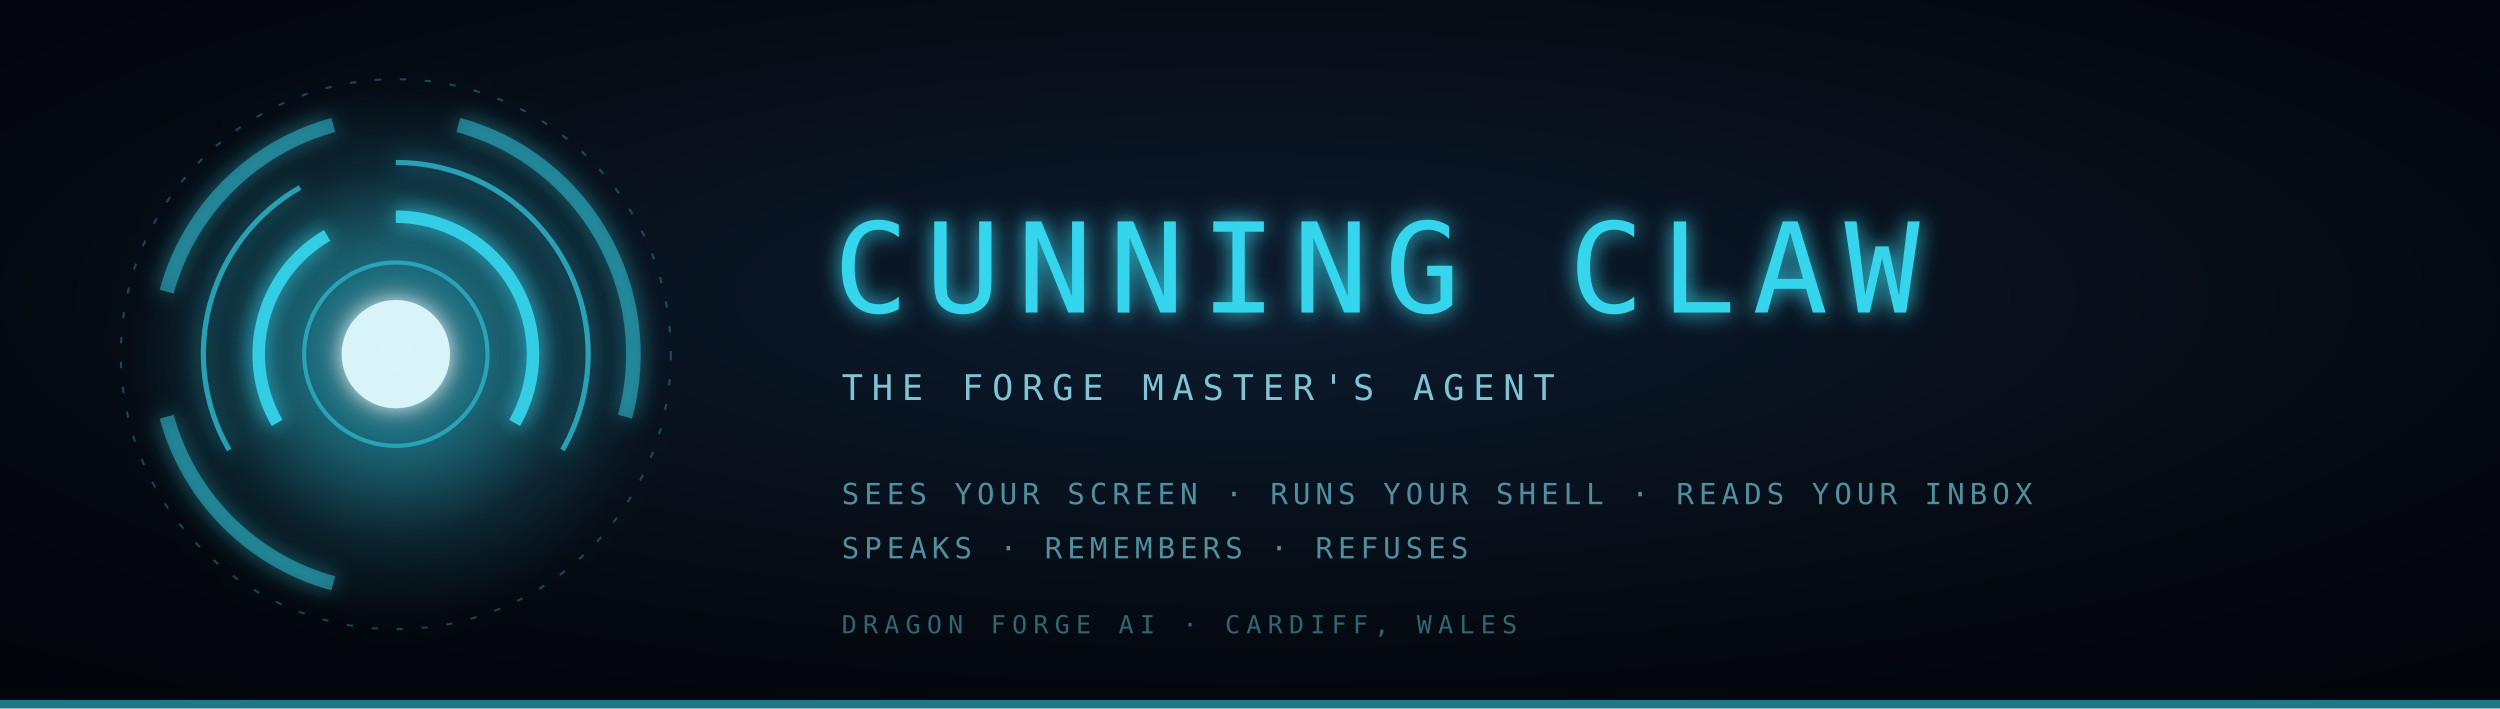
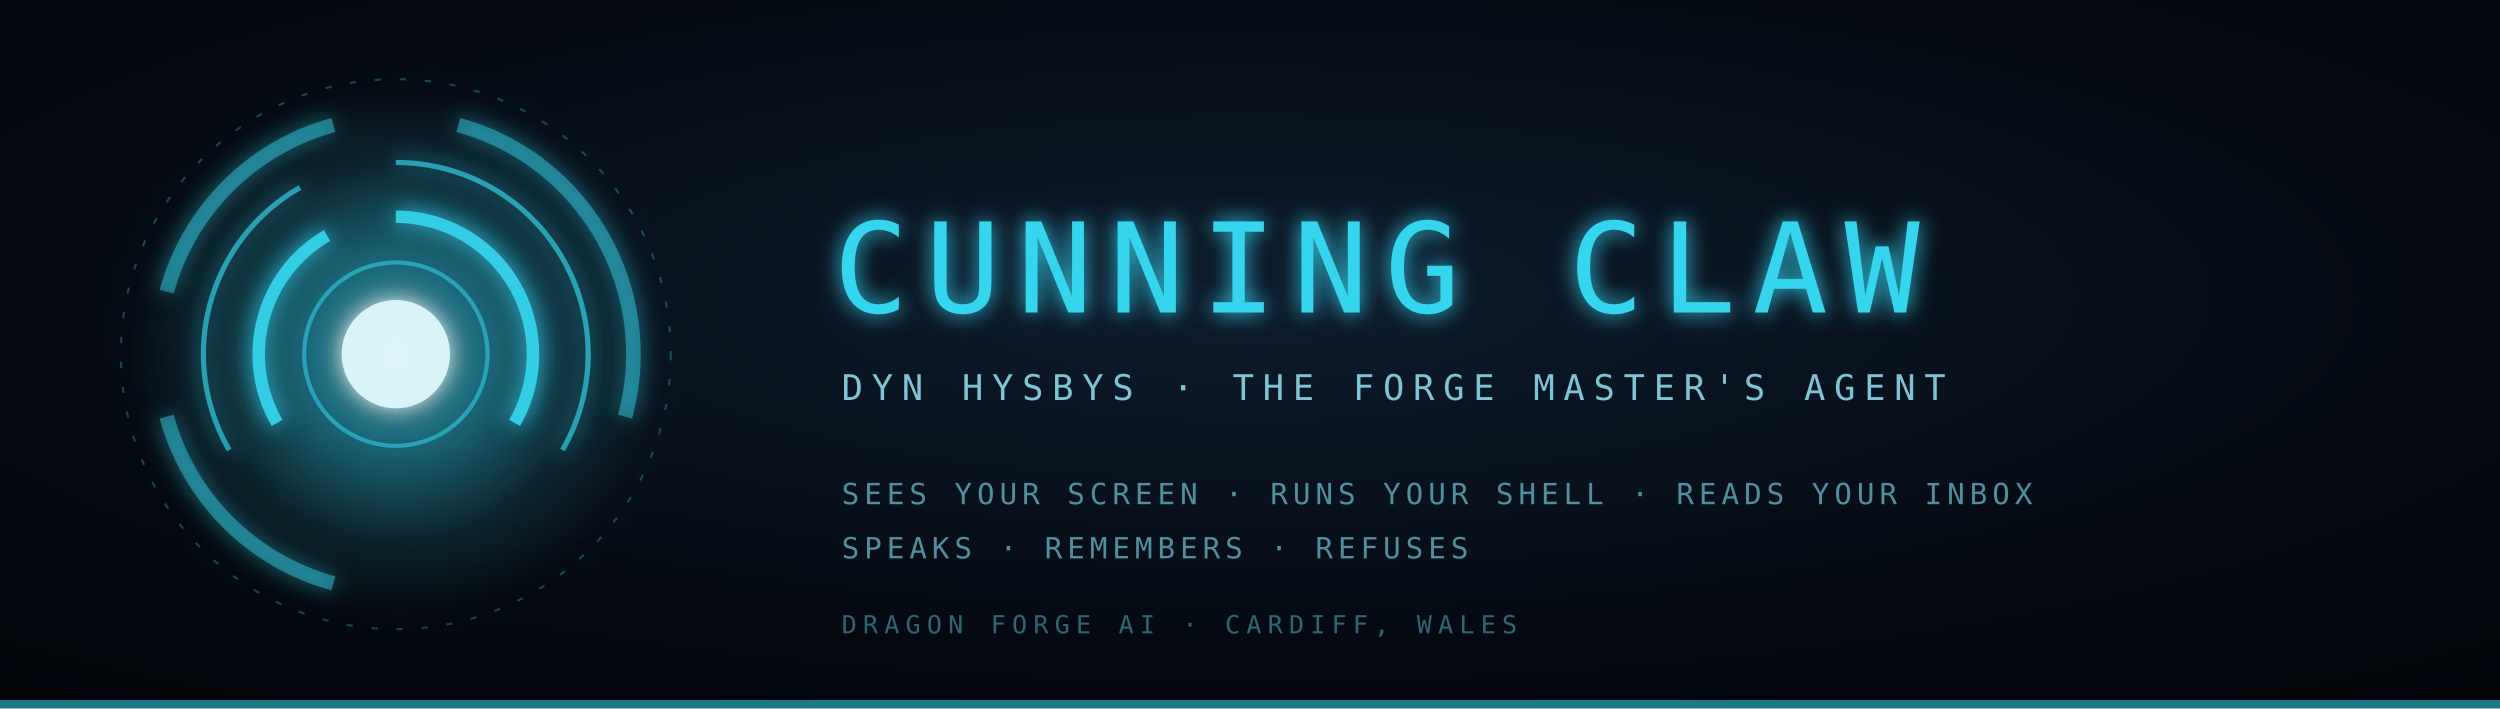
<svg xmlns="http://www.w3.org/2000/svg" viewBox="0 0 1200 340" width="1200" height="340" role="img" aria-label="CUNNING CLAW — the local-machine agent with a threat model">
  <defs>
    <radialGradient id="bg" cx="50%" cy="42%" r="75%">
      <stop offset="0%" stop-color="#0d1c2e" />
      <stop offset="70%" stop-color="#04080f" />
      <stop offset="100%" stop-color="#02050a" />
    </radialGradient>
    <radialGradient id="core" cx="50%" cy="50%" r="50%">
      <stop offset="0%" stop-color="#dffaff" stop-opacity="1" />
      <stop offset="30%" stop-color="#35d6ed" stop-opacity="0.95" />
      <stop offset="70%" stop-color="#35d6ed" stop-opacity="0.25" />
      <stop offset="100%" stop-color="#35d6ed" stop-opacity="0" />
    </radialGradient>
    <filter id="glow" x="-60%" y="-60%" width="220%" height="220%">
      <feGaussianBlur stdDeviation="5" result="b" />
      <feMerge>
        <feMergeNode in="b" />
        <feMergeNode in="SourceGraphic" />
      </feMerge>
    </filter>
  </defs>
  <rect width="1200" height="340" fill="url(#bg)" />
  <g transform="translate(190,170)">
    <circle r="128" fill="url(#core)" opacity="0.5" />
    <circle r="26" fill="#dffaff" filter="url(#glow)" opacity="0.95" />
    <circle r="44" fill="none" stroke="#35d6ed" stroke-width="2" opacity="0.55" />
    <g fill="none" stroke="#35d6ed" filter="url(#glow)">
      <g stroke-width="6" opacity="0.9">
        <path d="M 0 -66 A 66 66 0 0 1 57 33" />
        <path d="M -57 33 A 66 66 0 0 1 -33 -57" />
      </g>
      <g stroke-width="2.5" opacity="0.65">
        <path d="M 0 -92 A 92 92 0 0 1 80 46" />
        <path d="M -80 46 A 92 92 0 0 1 -46 -80" />
      </g>
      <g stroke-width="7" opacity="0.45">
        <path d="M 30 -110 A 114 114 0 0 1 110 30" />
        <path d="M -110 -30 A 114 114 0 0 1 -30 -110" />
        <path d="M -30 110 A 114 114 0 0 1 -110 30" />
      </g>
      <circle r="132" stroke-width="1" opacity="0.3" stroke-dasharray="3 9" />
    </g>
  </g>
  <g font-family="'JetBrains Mono','Fira Code',ui-monospace,monospace">
    <text x="400" y="150" fill="#35d6ed" font-size="60" letter-spacing="8" filter="url(#glow)">CUNNING CLAW</text>
-     <text x="404" y="192" fill="#7fc4d4" font-size="17" letter-spacing="4.2">THE FORGE MASTER'S AGENT</text>
+     <text x="404" y="192" fill="#7fc4d4" font-size="17" letter-spacing="4.2">DYN HYSBYS · THE FORGE MASTER'S AGENT</text>
    <g font-size="14" letter-spacing="2.4" fill="#4f8fa0">
      <text x="404" y="242">SEES YOUR SCREEN  ·  RUNS YOUR SHELL  ·  READS YOUR INBOX</text>
      <text x="404" y="268">SPEAKS  ·  REMEMBERS  ·  REFUSES</text>
    </g>
    <text x="404" y="304" fill="#2f6675" font-size="12" letter-spacing="3">DRAGON FORGE AI · CARDIFF, WALES</text>
  </g>
  <rect x="0" y="336" width="1200" height="4" fill="#35d6ed" opacity="0.55" />
</svg>
